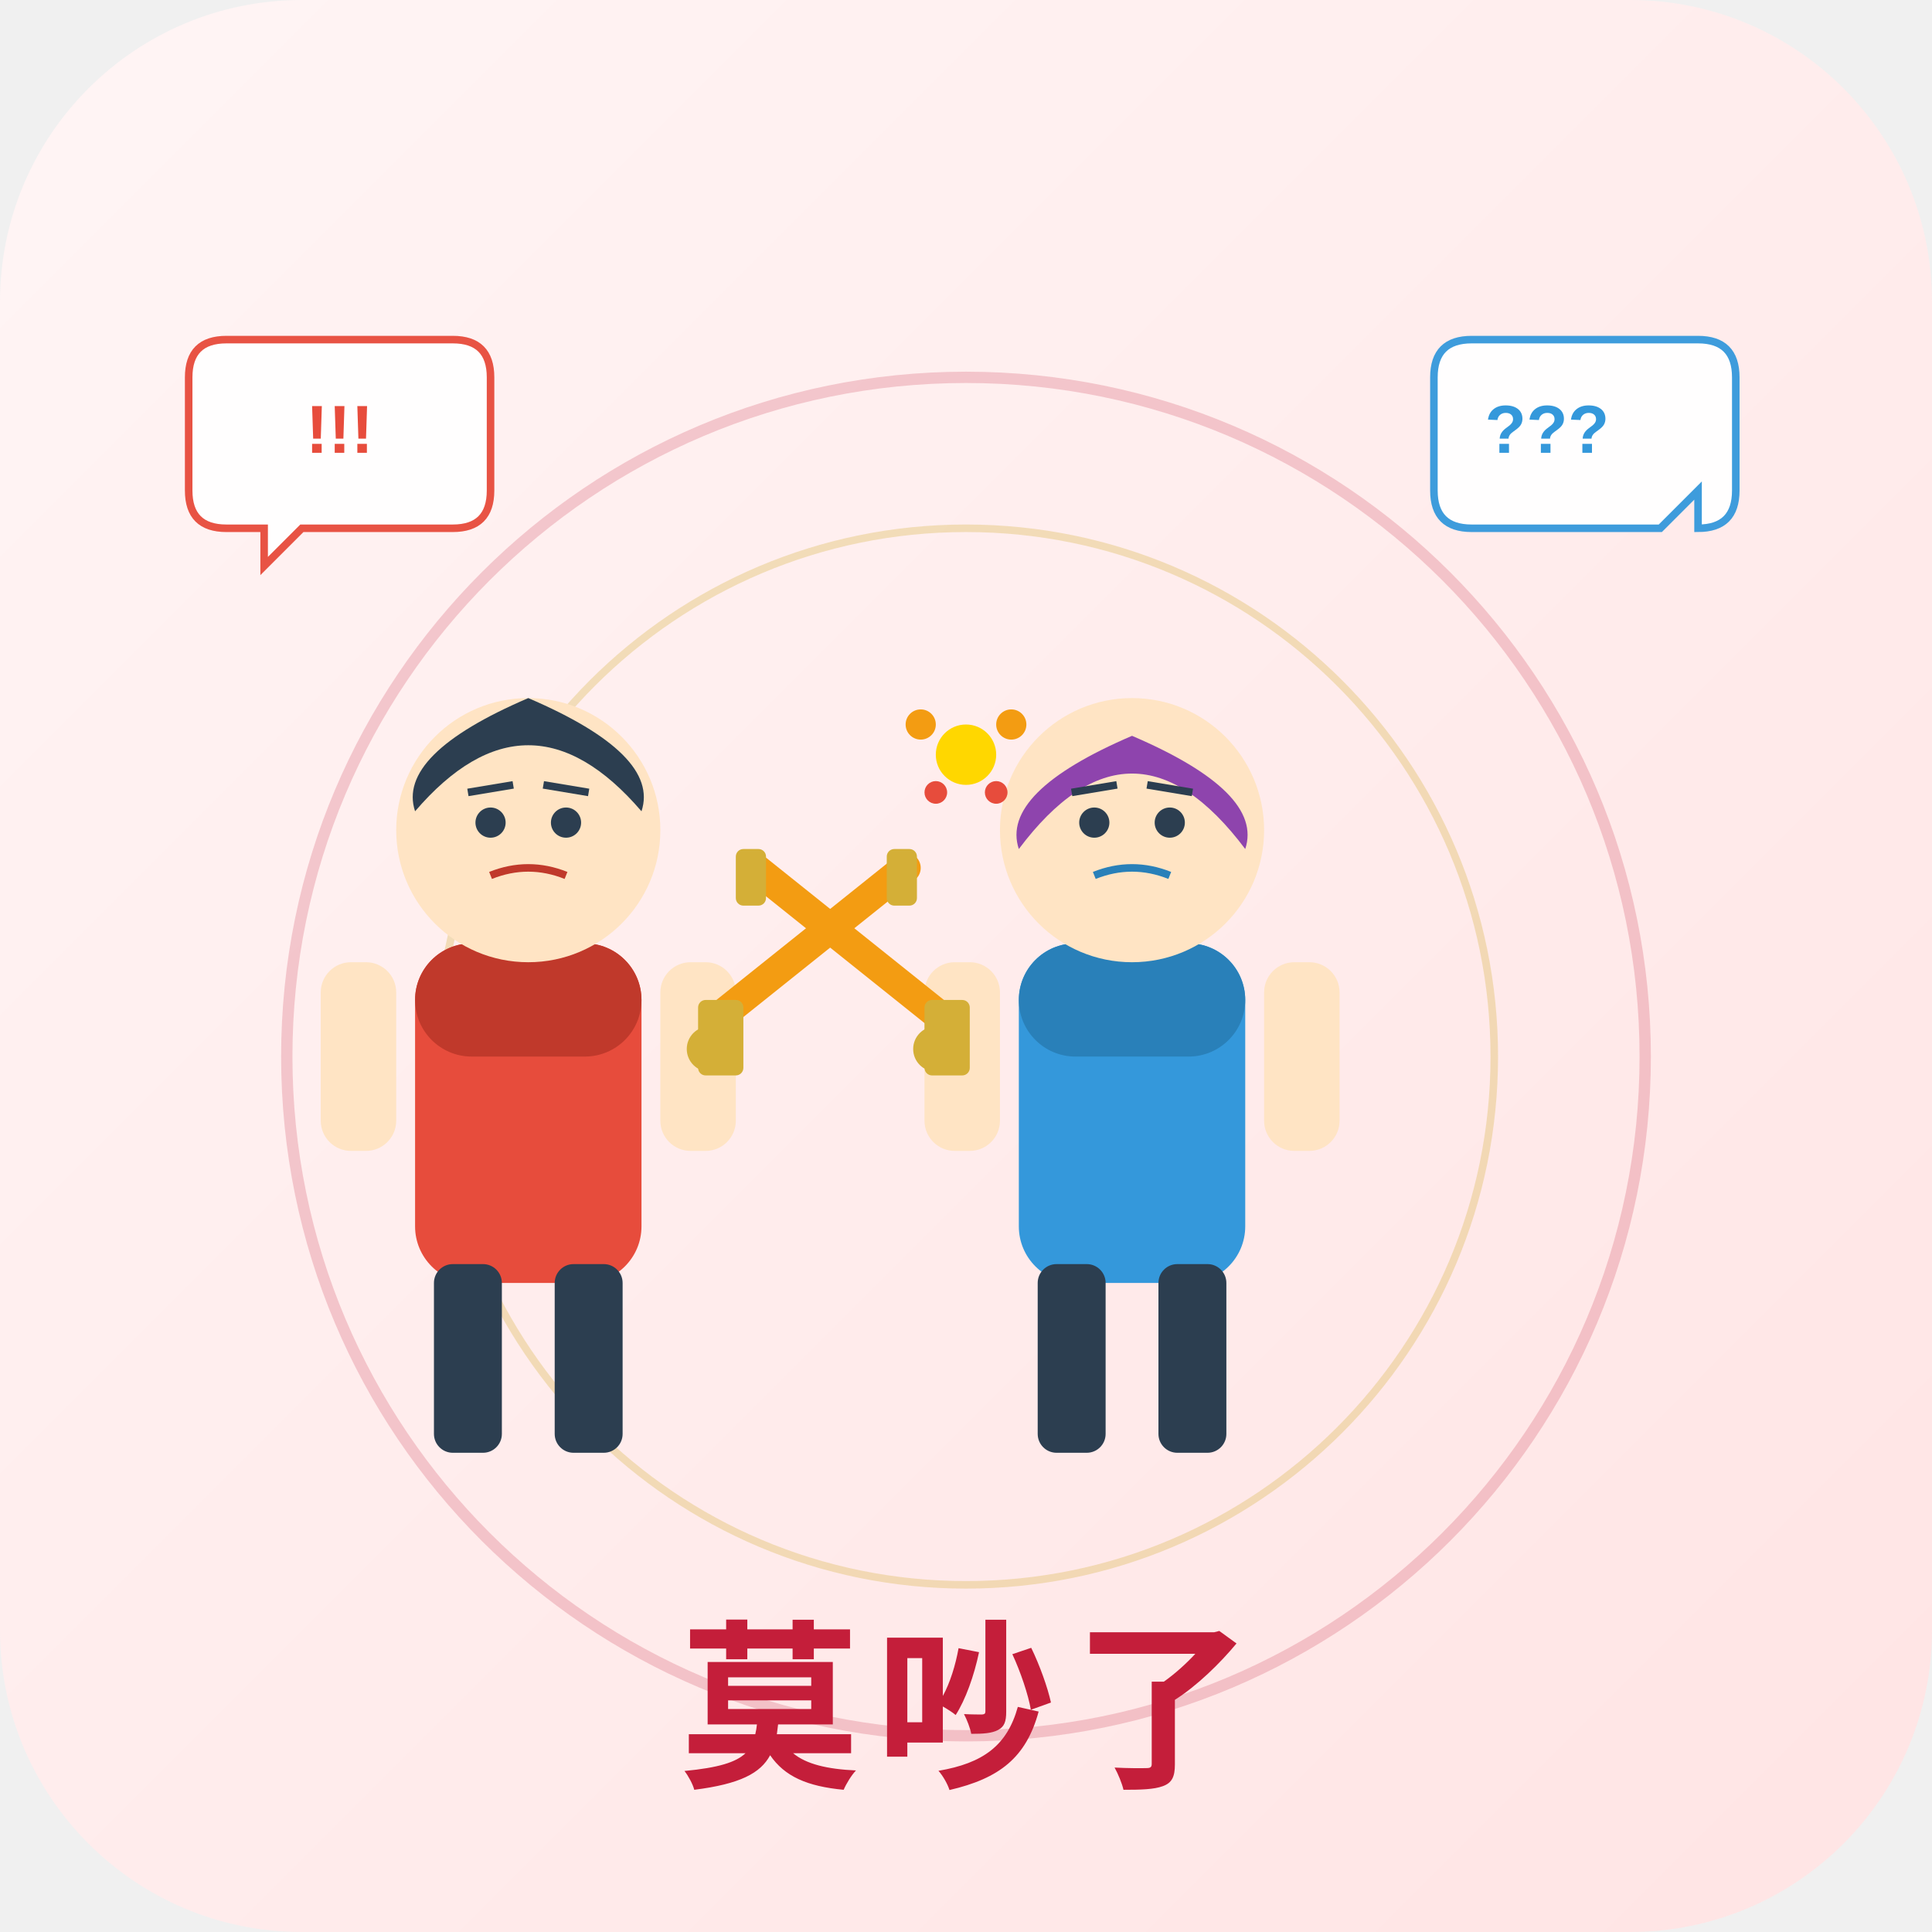
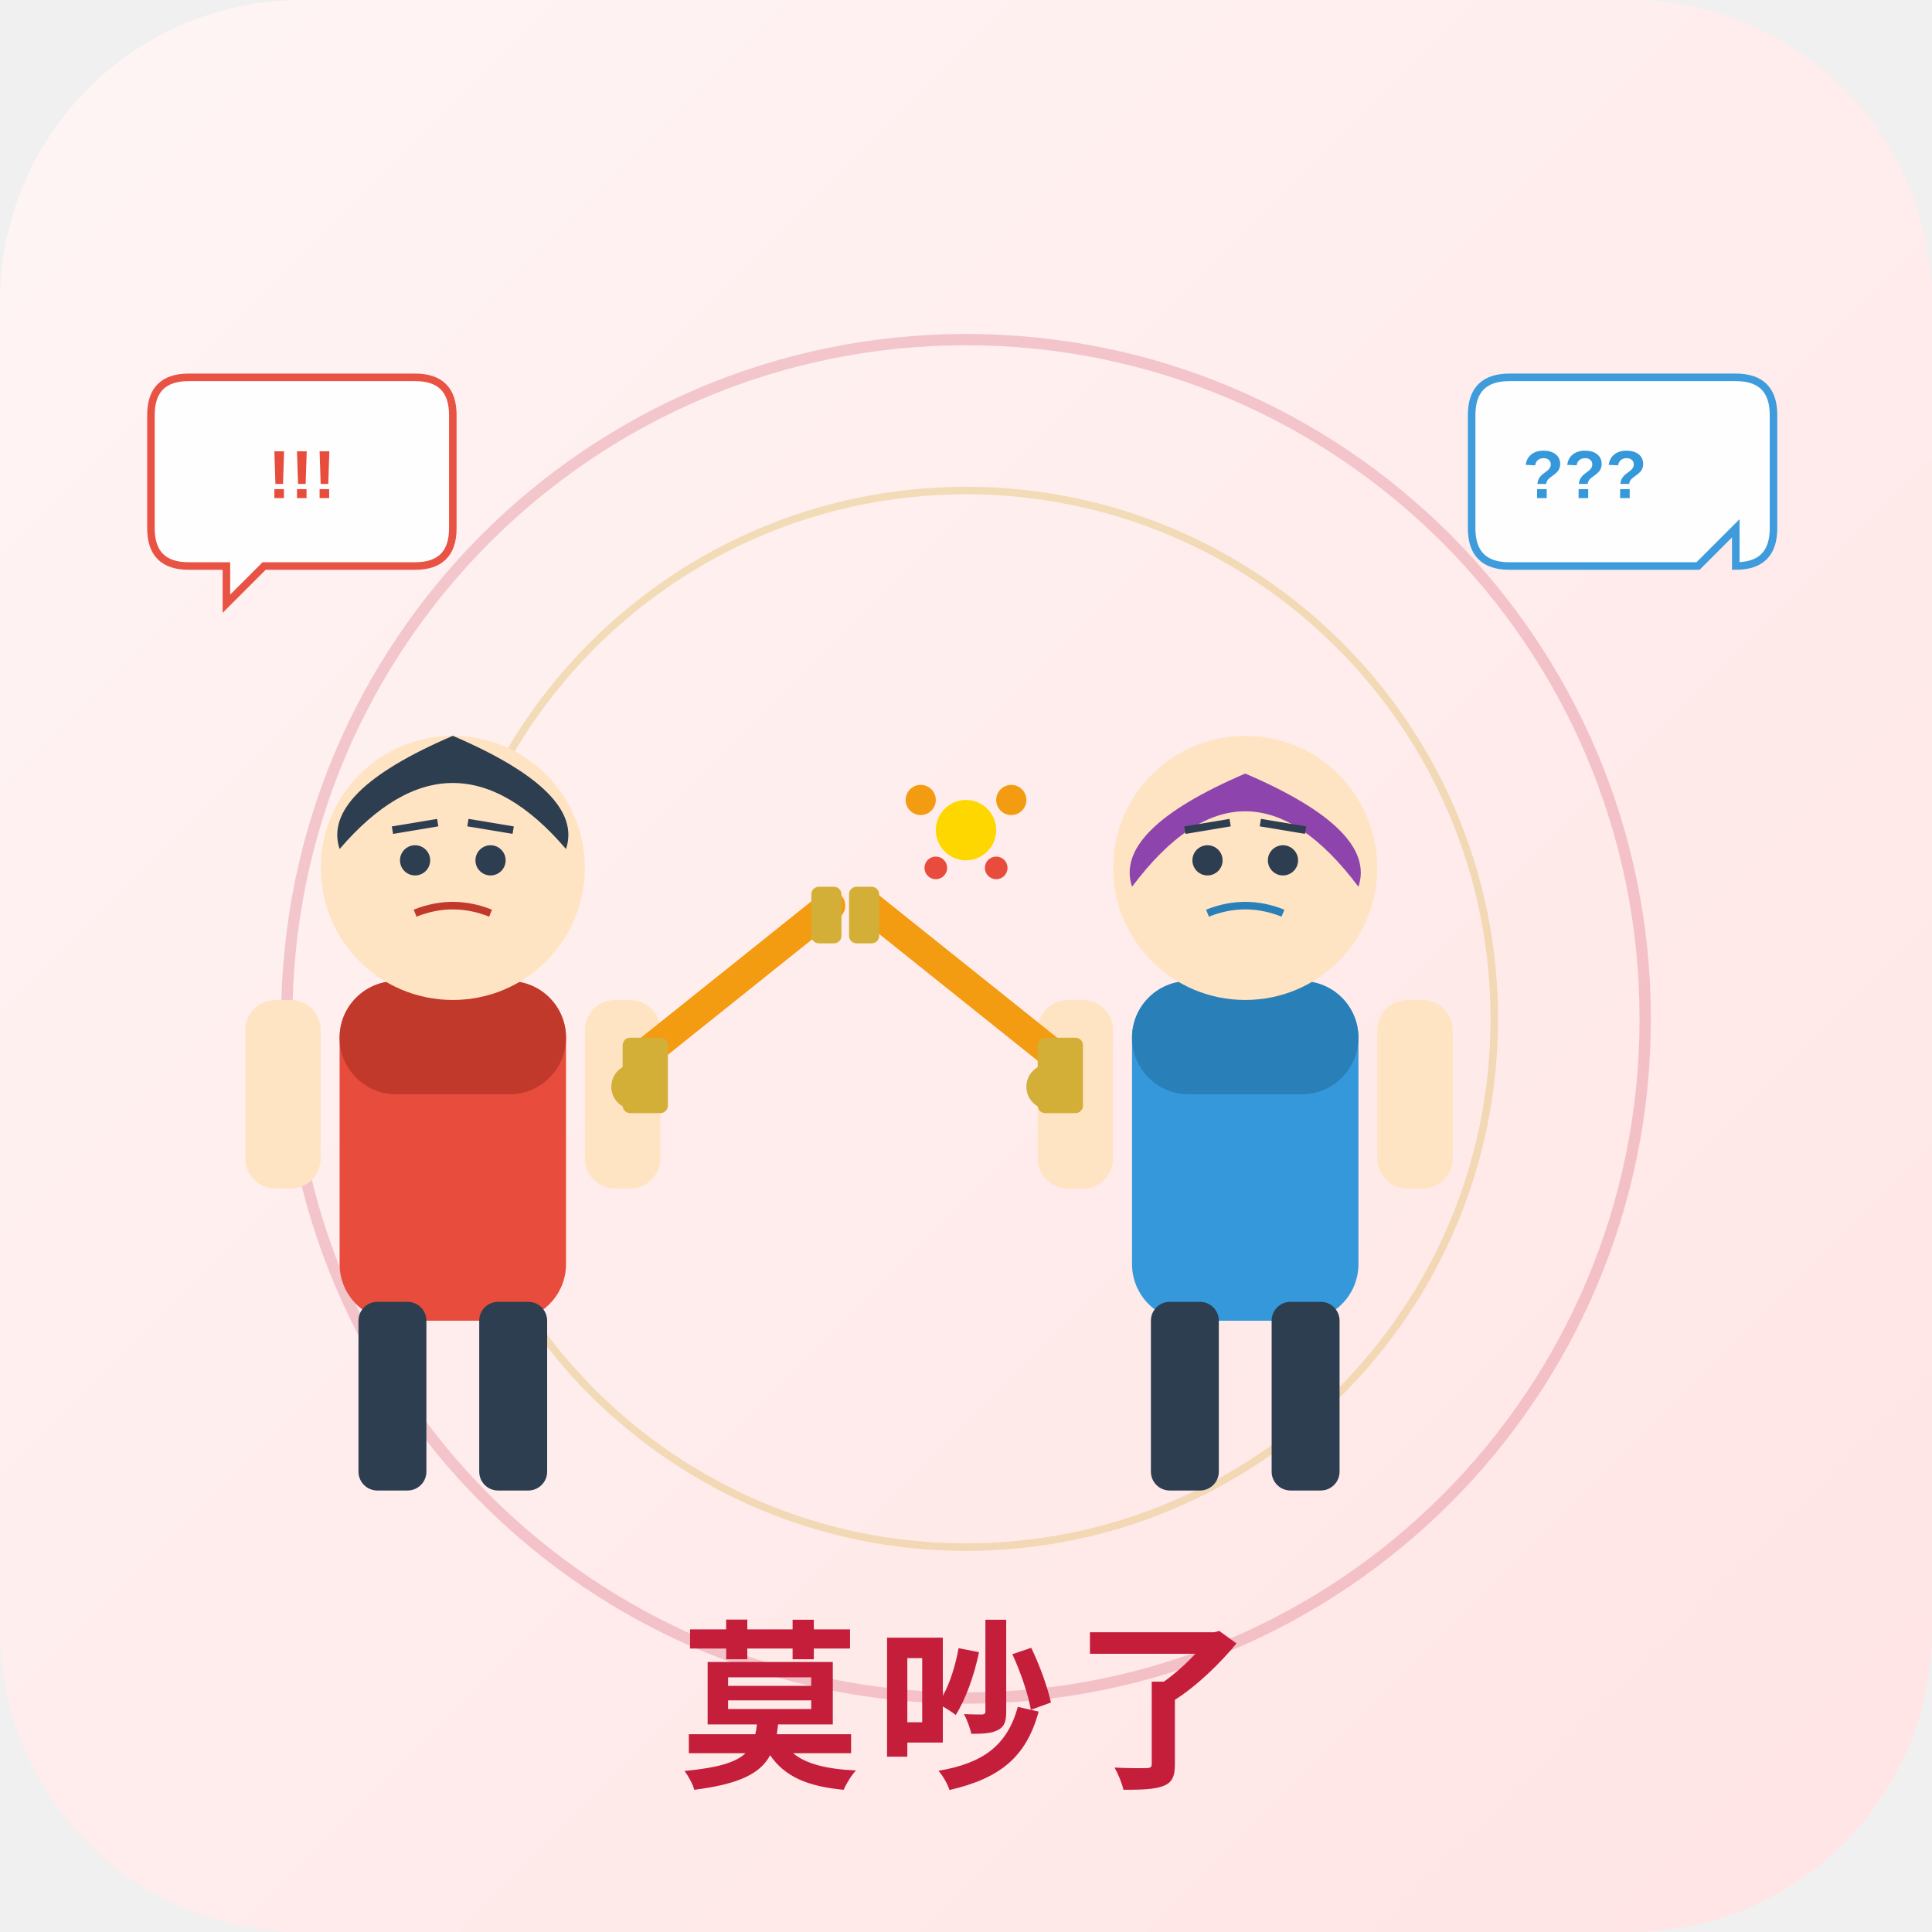
<svg xmlns="http://www.w3.org/2000/svg" viewBox="0 0 512 512">
  <defs>
    <linearGradient id="bg" x1="0%" y1="0%" x2="100%" y2="100%">
      <stop offset="0%" style="stop-color:#FFF5F5" />
      <stop offset="100%" style="stop-color:#FFE4E4" />
    </linearGradient>
  </defs>
  <rect width="512" height="512" rx="80" fill="url(#bg)" />
-   <circle cx="256" cy="280" r="180" fill="none" stroke="#C41E3A" stroke-width="3" opacity="0.2" />
-   <circle cx="256" cy="280" r="140" fill="none" stroke="#D4AF37" stroke-width="2" opacity="0.3" />
-   <g transform="translate(100, 170)">
+   <circle cx="256" cy="270" r="180" fill="none" stroke="#C41E3A" stroke-width="3" opacity="0.2" />
+   <circle cx="256" cy="270" r="140" fill="none" stroke="#D4AF37" stroke-width="2" opacity="0.3" />
+   <g transform="translate(80, 180)">
    <rect x="10" y="80" width="60" height="90" rx="15" fill="#E74C3C" />
    <rect x="10" y="80" width="60" height="30" rx="15" fill="#C0392B" />
    <rect x="15" y="165" width="18" height="50" rx="5" fill="#2C3E50" />
    <rect x="47" y="165" width="18" height="50" rx="5" fill="#2C3E50" />
    <circle cx="40" cy="50" r="35" fill="#FFE4C4" />
    <path d="M10 45 Q40 10 70 45 Q75 30 40 15 Q5 30 10 45" fill="#2C3E50" />
    <circle cx="30" cy="48" r="4" fill="#2C3E50" />
    <circle cx="50" cy="48" r="4" fill="#2C3E50" />
    <line x1="24" y1="40" x2="36" y2="38" stroke="#2C3E50" stroke-width="2" />
    <line x1="44" y1="38" x2="56" y2="40" stroke="#2C3E50" stroke-width="2" />
    <path d="M30 62 Q40 58 50 62" stroke="#C0392B" stroke-width="2" fill="none" />
    <rect x="-15" y="85" width="20" height="50" rx="8" fill="#FFE4C4" />
    <rect x="75" y="85" width="20" height="50" rx="8" fill="#FFE4C4" />
    <line x1="90" y1="100" x2="140" y2="60" stroke="#F39C12" stroke-width="8" stroke-linecap="round" />
    <rect x="85" y="95" width="12" height="20" rx="2" fill="#D4AF37" />
    <rect x="135" y="55" width="8" height="15" rx="2" fill="#D4AF37" />
    <circle cx="88" cy="108" r="6" fill="#D4AF37" />
  </g>
-   <g transform="translate(260, 170)">
+   <g transform="translate(290, 180)">
    <rect x="10" y="80" width="60" height="90" rx="15" fill="#3498DB" />
    <rect x="10" y="80" width="60" height="30" rx="15" fill="#2980B9" />
    <rect x="15" y="165" width="18" height="50" rx="5" fill="#2C3E50" />
    <rect x="47" y="165" width="18" height="50" rx="5" fill="#2C3E50" />
    <circle cx="40" cy="50" r="35" fill="#FFE4C4" />
    <path d="M10 55 Q40 15 70 55 Q75 40 40 25 Q5 40 10 55" fill="#8E44AD" />
    <circle cx="30" cy="48" r="4" fill="#2C3E50" />
    <circle cx="50" cy="48" r="4" fill="#2C3E50" />
    <line x1="24" y1="40" x2="36" y2="38" stroke="#2C3E50" stroke-width="2" />
    <line x1="44" y1="38" x2="56" y2="40" stroke="#2C3E50" stroke-width="2" />
    <path d="M30 62 Q40 58 50 62" stroke="#2980B9" stroke-width="2" fill="none" />
    <rect x="-15" y="85" width="20" height="50" rx="8" fill="#FFE4C4" />
    <rect x="75" y="85" width="20" height="50" rx="8" fill="#FFE4C4" />
    <line x1="-10" y1="100" x2="-60" y2="60" stroke="#F39C12" stroke-width="8" stroke-linecap="round" />
    <rect x="-15" y="95" width="12" height="20" rx="2" fill="#D4AF37" />
    <rect x="-65" y="55" width="8" height="15" rx="2" fill="#D4AF37" />
    <circle cx="-12" cy="108" r="6" fill="#D4AF37" />
  </g>
-   <g transform="translate(256, 200)">
+   <g transform="translate(256, 220)">
    <circle cx="0" cy="0" r="8" fill="#FFD700" />
    <circle cx="-12" cy="-8" r="4" fill="#F39C12" />
    <circle cx="12" cy="-8" r="4" fill="#F39C12" />
    <circle cx="-8" cy="10" r="3" fill="#E74C3C" />
    <circle cx="8" cy="10" r="3" fill="#E74C3C" />
  </g>
-   <g transform="translate(60, 90)">
+   <g transform="translate(50, 100)">
    <path d="M0 0 L60 0 Q70 0 70 10 L70 40 Q70 50 60 50 L20 50 L10 60 L10 50 L0 50 Q-10 50 -10 40 L-10 10 Q-10 0 0 0" fill="#fff" opacity="0.95" stroke="#E74C3C" stroke-width="2" />
-     <text x="30" y="30" text-anchor="middle" font-family="Arial" font-size="18" fill="#E74C3C" font-weight="bold">!!!</text>
+     <text x="30" y="32" text-anchor="middle" font-family="Arial" font-size="18" fill="#E74C3C" font-weight="bold">!!!</text>
  </g>
-   <g transform="translate(380, 90)">
+   <g transform="translate(390, 100)">
    <path d="M0 0 L60 0 Q70 0 70 10 L70 40 Q70 50 60 50 L10 50 L0 40 L0 50 Q-10 50 -10 40 L-10 10 Q-10 0 0 0" fill="#fff" opacity="0.95" stroke="#3498DB" stroke-width="2" transform="scale(-1,1) translate(-70,0)" />
-     <text x="30" y="30" text-anchor="middle" font-family="Arial" font-size="18" fill="#3498DB" font-weight="bold">???</text>
+     <text x="30" y="32" text-anchor="middle" font-family="Arial" font-size="18" fill="#3498DB" font-weight="bold">???</text>
  </g>
  <text x="256" y="470" text-anchor="middle" font-family="PingFang SC, Microsoft YaHei, sans-serif" font-size="48" font-weight="bold" fill="#C41E3A" letter-spacing="4">莫吵了</text>
</svg>
